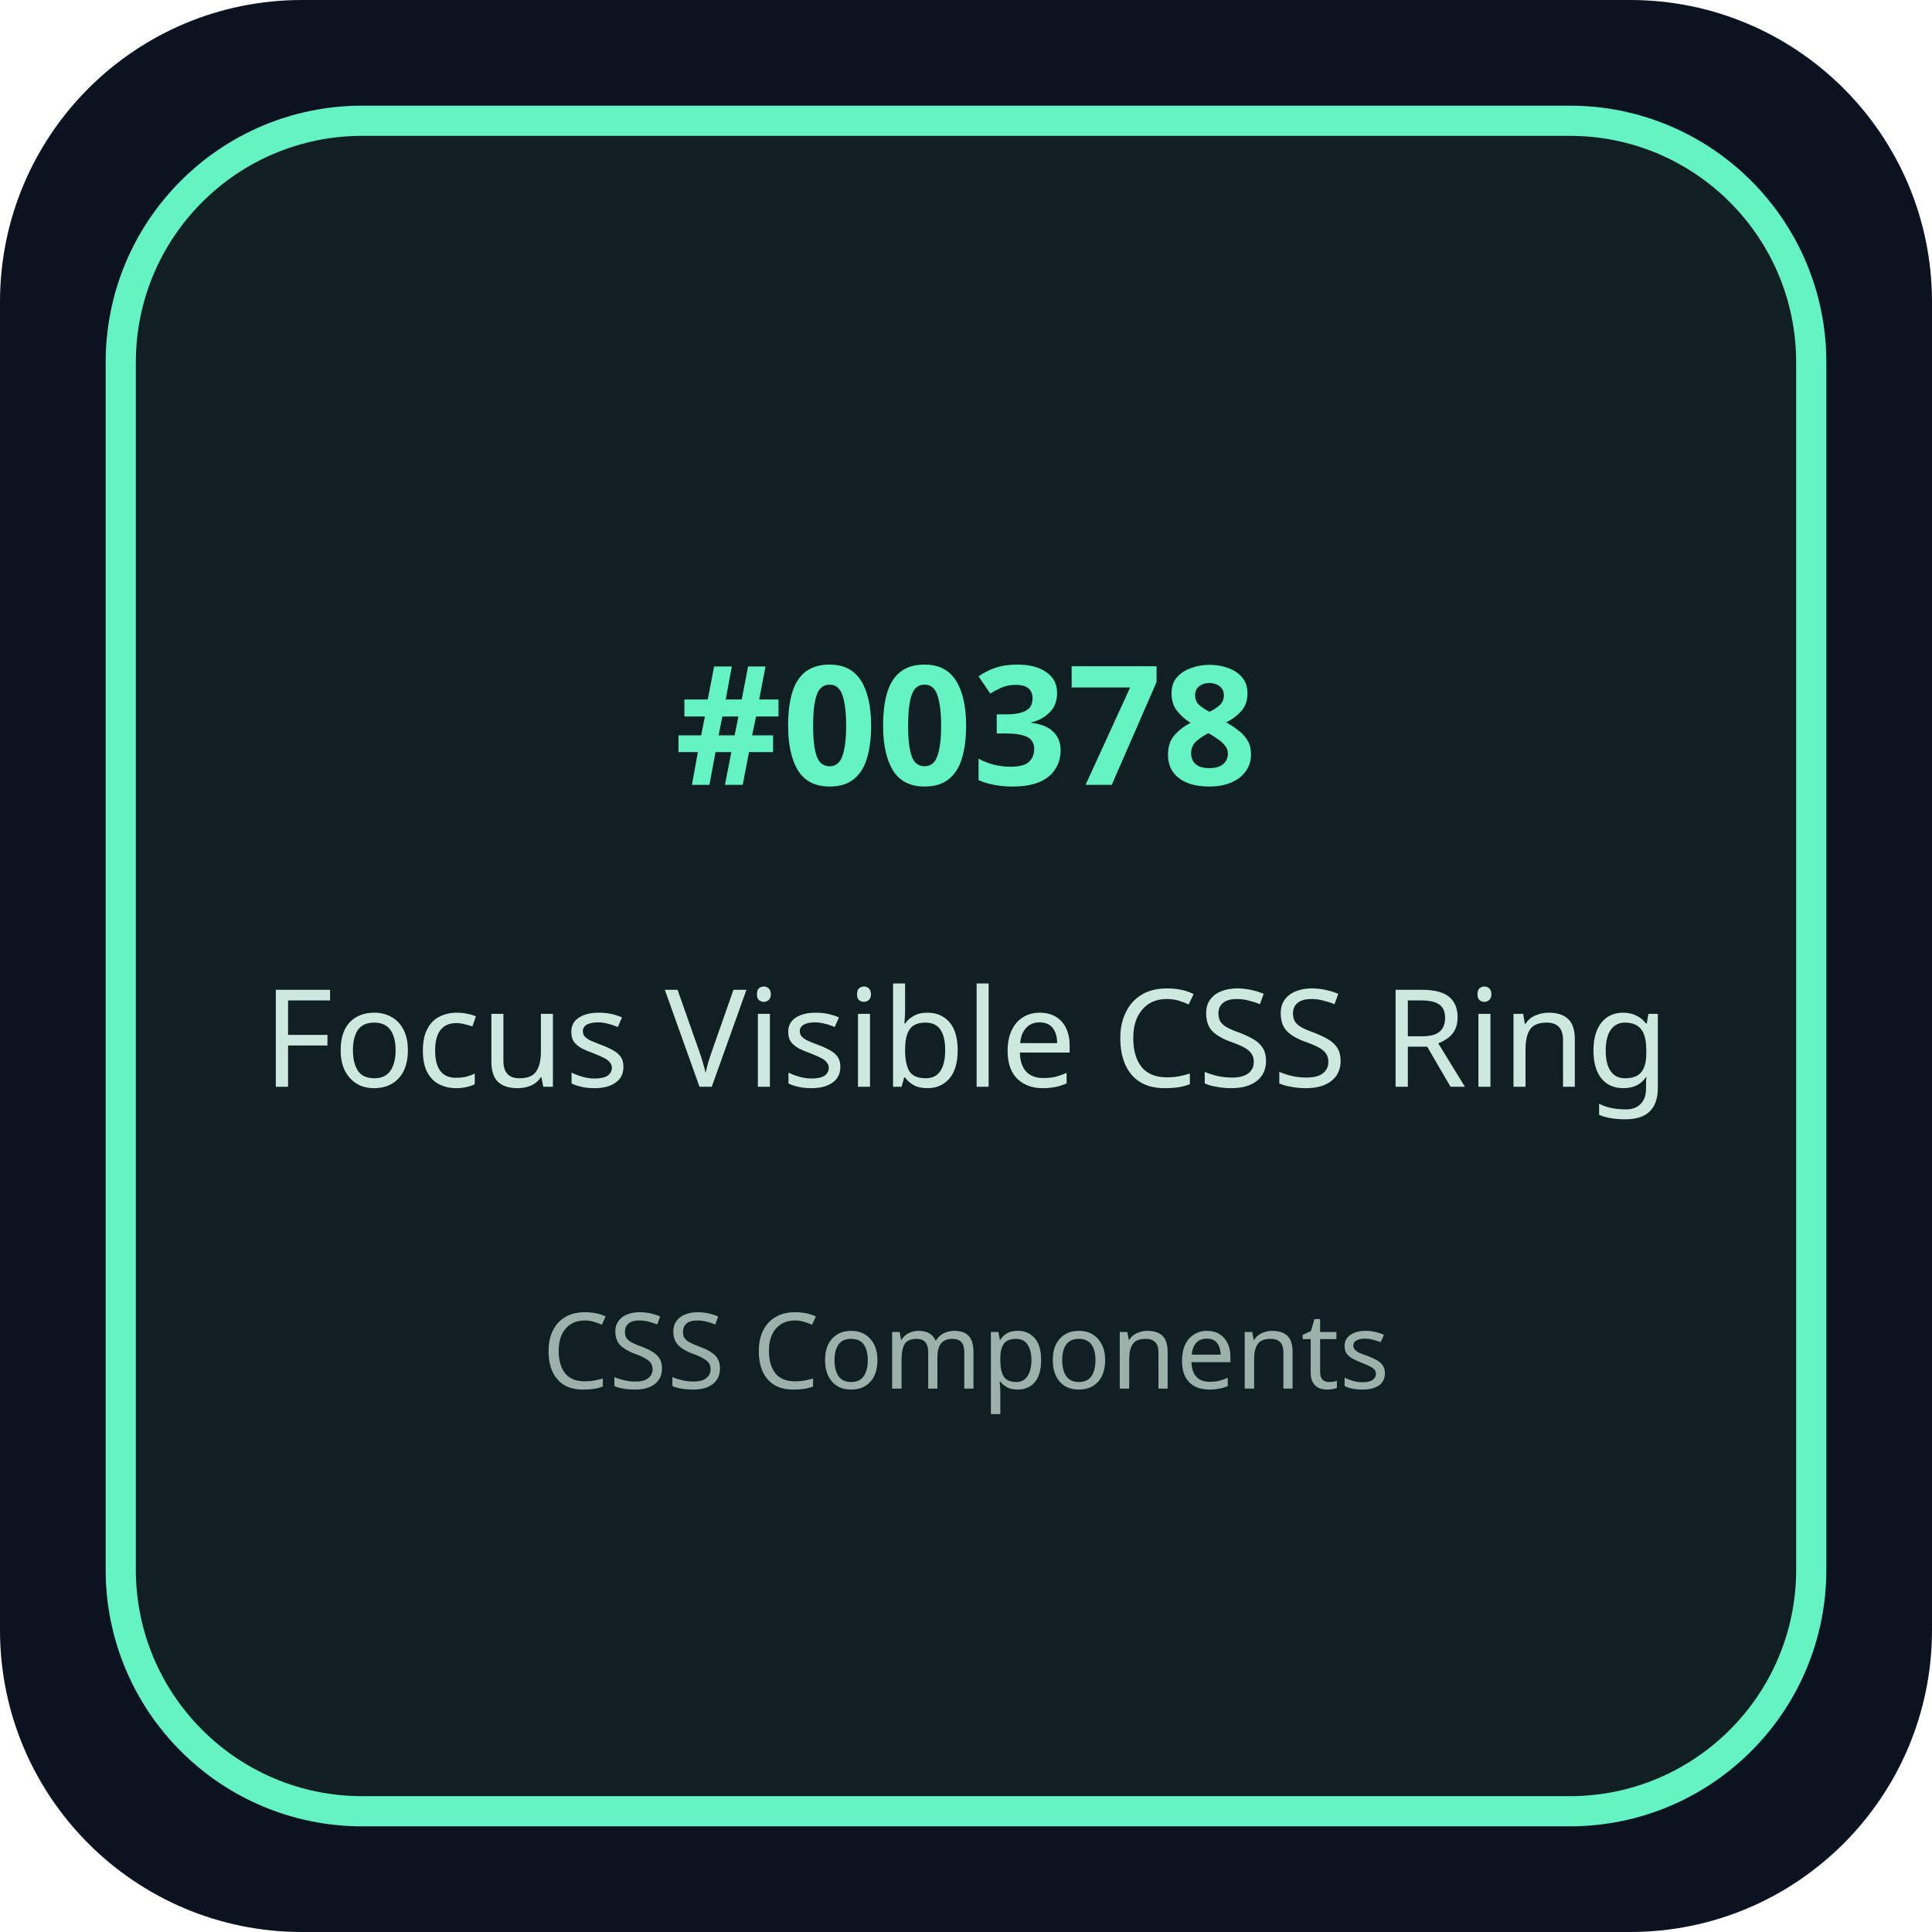
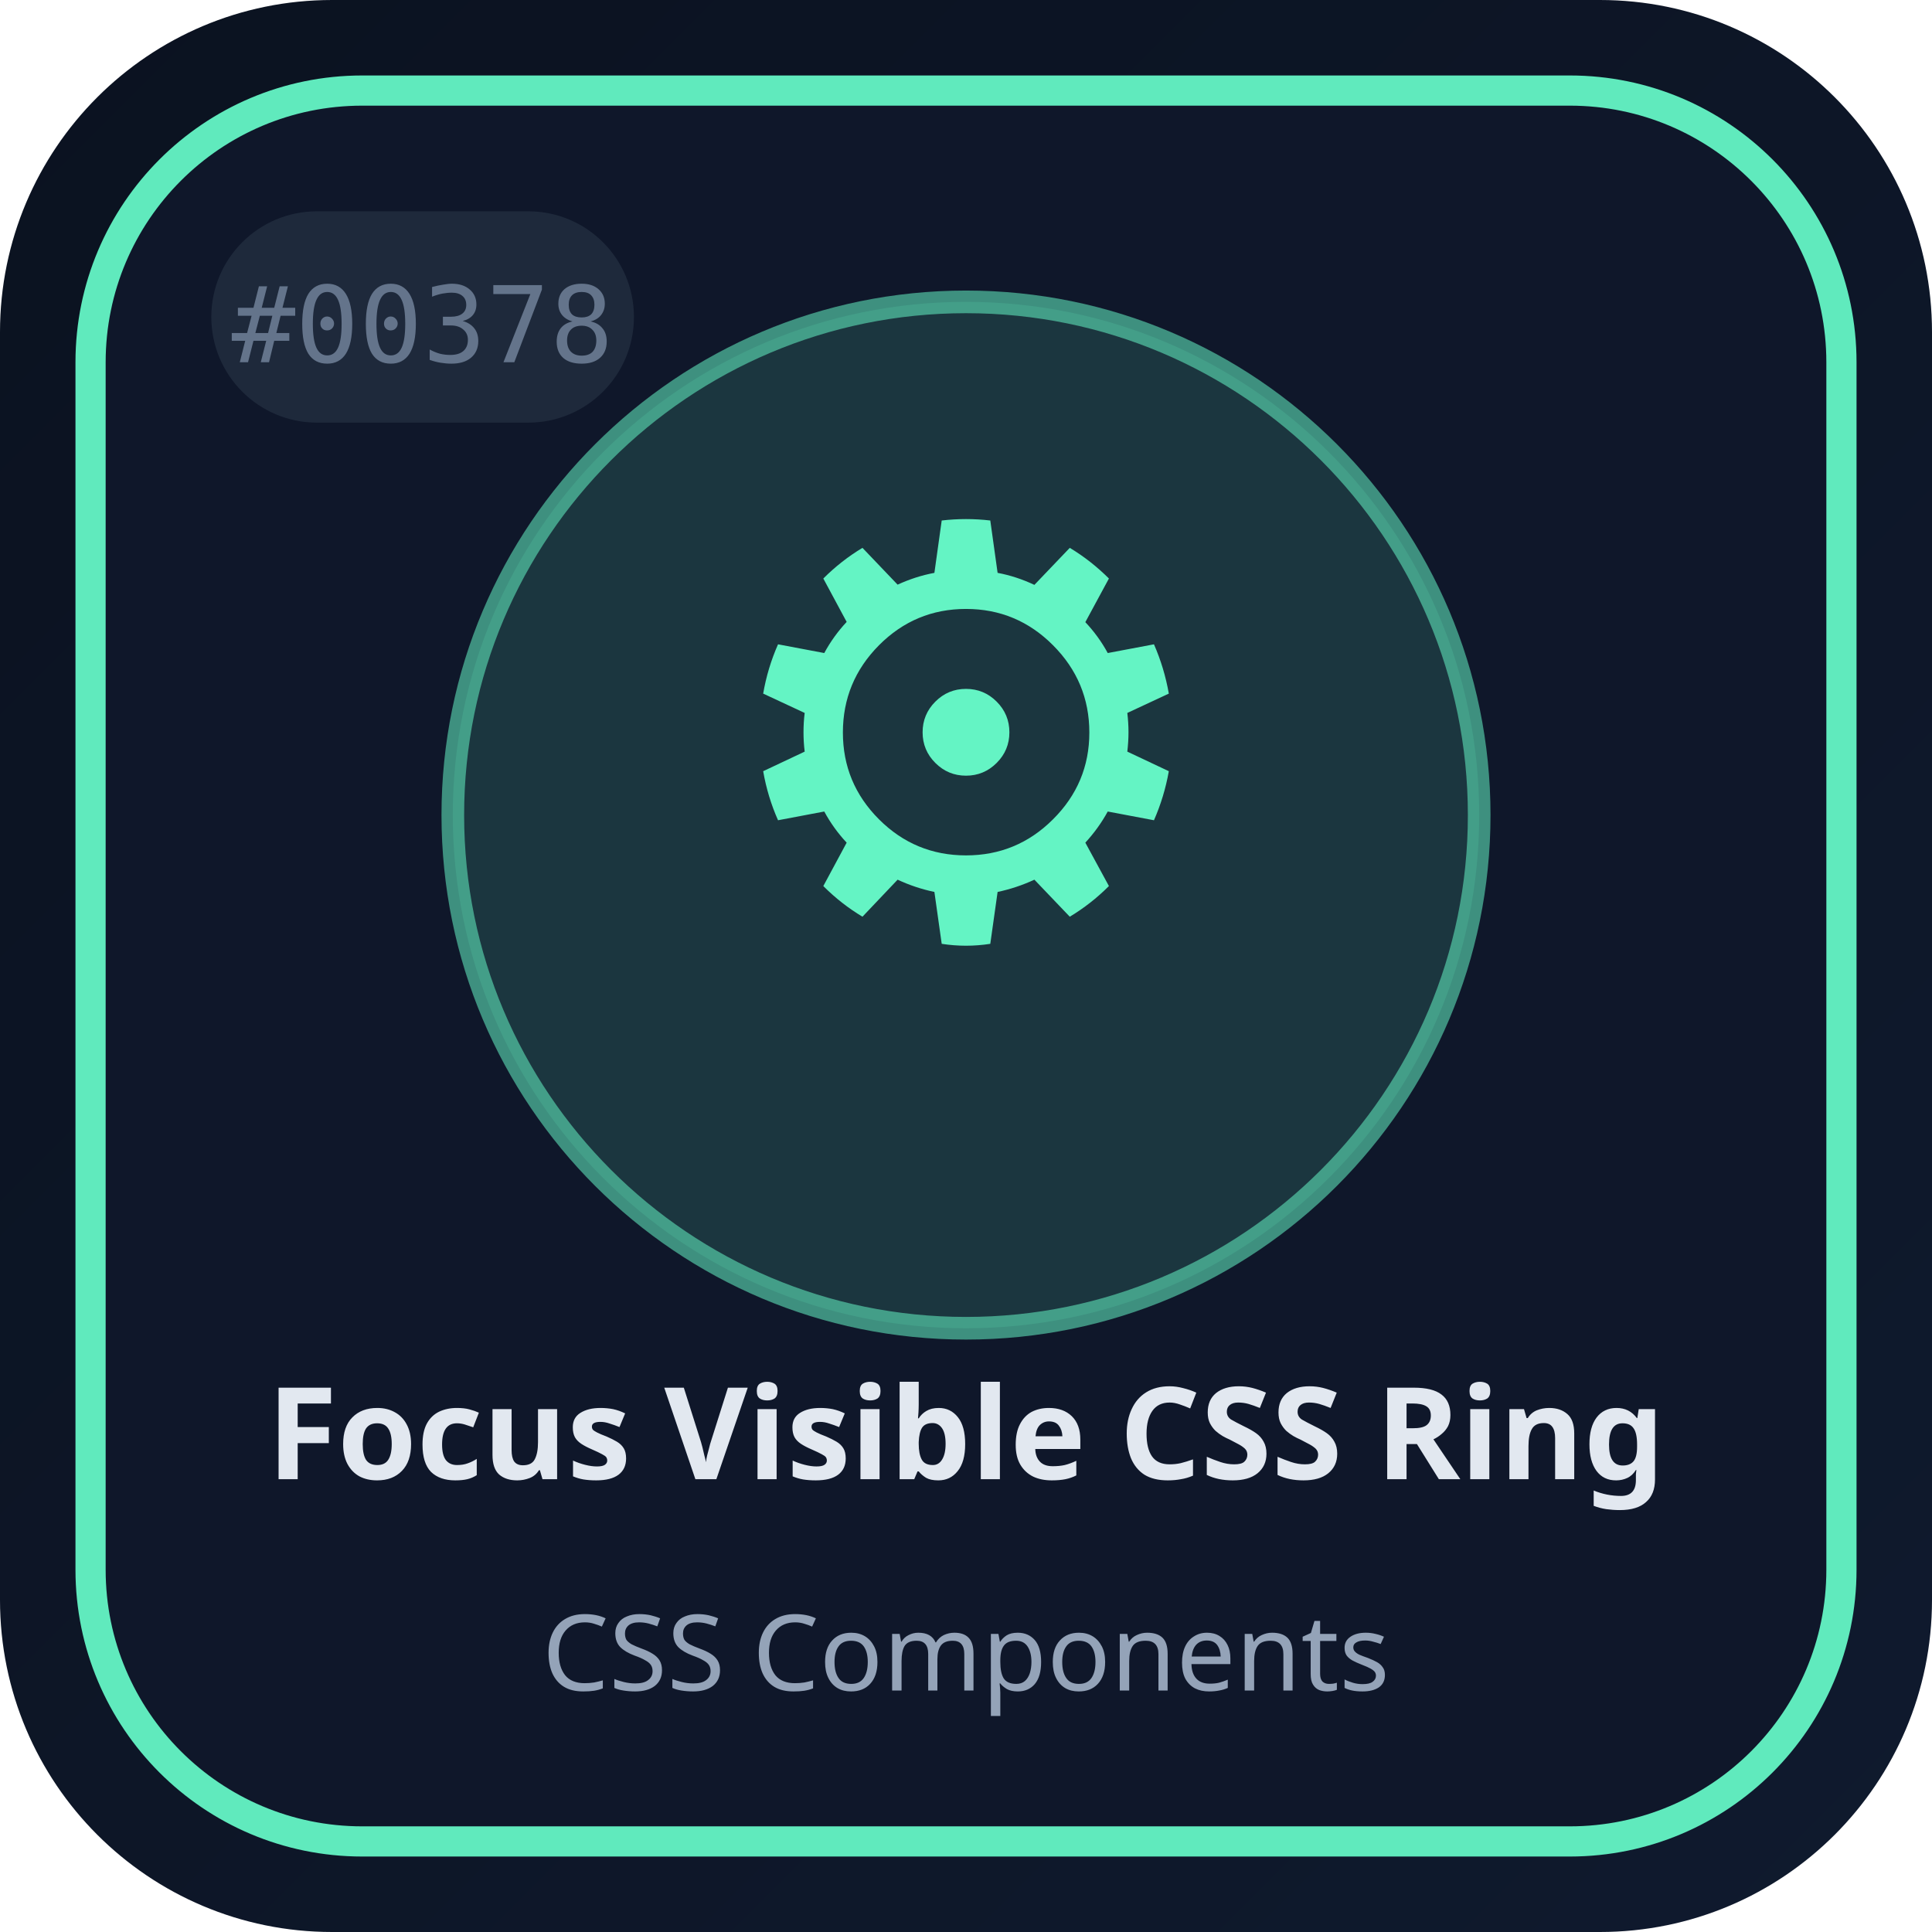
<svg xmlns="http://www.w3.org/2000/svg" width="128" height="128" viewBox="0 0 128 128" role="img" aria-labelledby="t d">
-   <rect width="128" height="128" rx="20" fill="#0b1220" />
-   <rect x="8" y="8" width="112" height="112" rx="16" fill="#102022" stroke="#64f4c4" stroke-width="2" />
-   <text x="64" y="52" text-anchor="middle" font-family="system-ui,sans-serif" font-size="11" fill="#64f4c4" font-weight="700">#00378</text>
-   <text x="64" y="72" text-anchor="middle" font-family="system-ui,sans-serif" font-size="9" fill="#cde9df">Focus Visible CSS Ring</text>
-   <text x="64" y="92" text-anchor="middle" font-family="system-ui,sans-serif" font-size="7" fill="#9bb1aa">CSS Components</text>
+   <defs>
+     <linearGradient id="bg" x1="0" y1="0" x2="1" y2="1">
+       <stop offset="0%" stop-color="#0b1220" />
+       <stop offset="100%" stop-color="#0f1a2e" />
+     </linearGradient>
+   </defs>
+   <rect width="128" height="128" rx="22" fill="url(#bg)" />
+   <rect x="6" y="6" width="116" height="116" rx="18" fill="#0f172a" stroke="#64f4c4" stroke-width="2" opacity="0.95" />
+   <circle cx="64" cy="54" r="34" fill="#64f4c4" fill-opacity="0.14" stroke="#64f4c4" stroke-width="1.5" stroke-opacity="0.55" />
+   <text x="64" y="62" text-anchor="middle" font-family="system-ui,Segoe UI Emoji,sans-serif" font-size="38" fill="#64f4c4" font-weight="700">⚙</text>
+   <text x="64" y="98" text-anchor="middle" font-family="system-ui,sans-serif" font-size="8.5" fill="#e2e8f0" font-weight="600">Focus Visible CSS Ring</text>
+   <text x="64" y="112" text-anchor="middle" font-family="system-ui,sans-serif" font-size="7" fill="#94a3b8">CSS Components</text>
+   <rect x="14" y="14" width="28" height="14" rx="7" fill="#1e293b" />
+   <text x="28" y="24" text-anchor="middle" font-family="ui-monospace,Consolas,monospace" font-size="7" fill="#64748b">#00378</text>
</svg>
